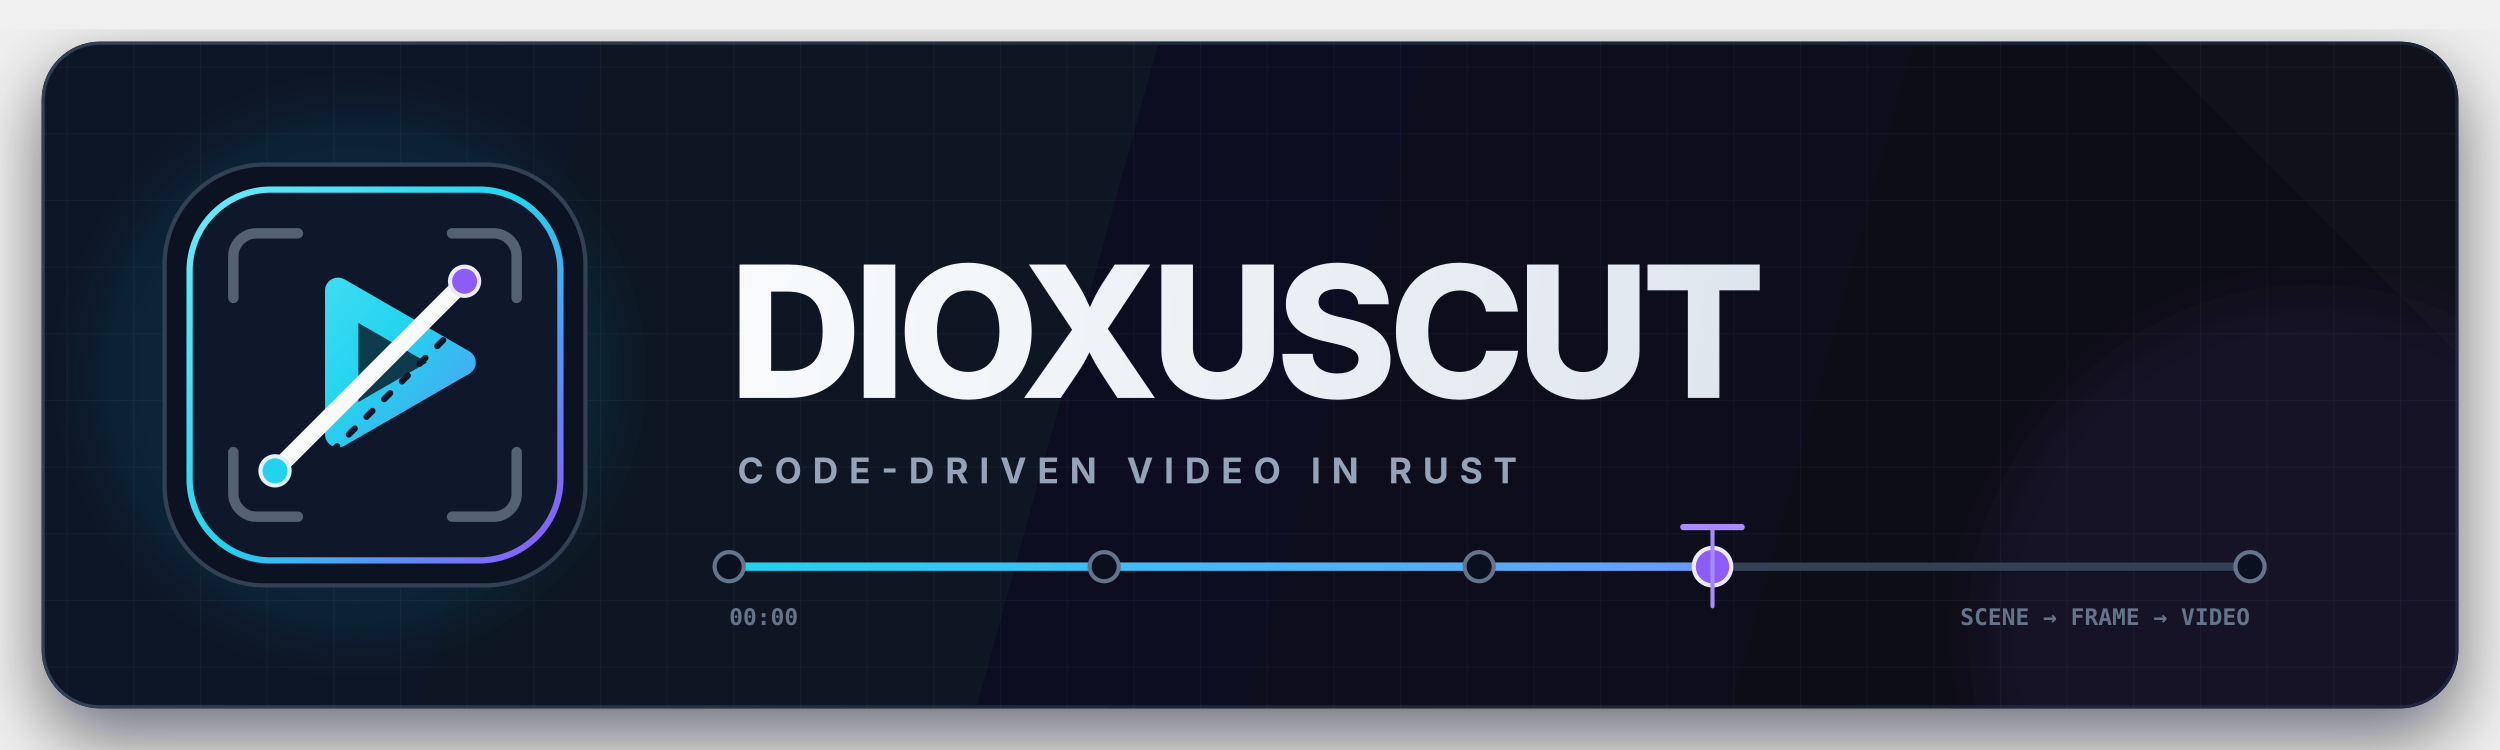
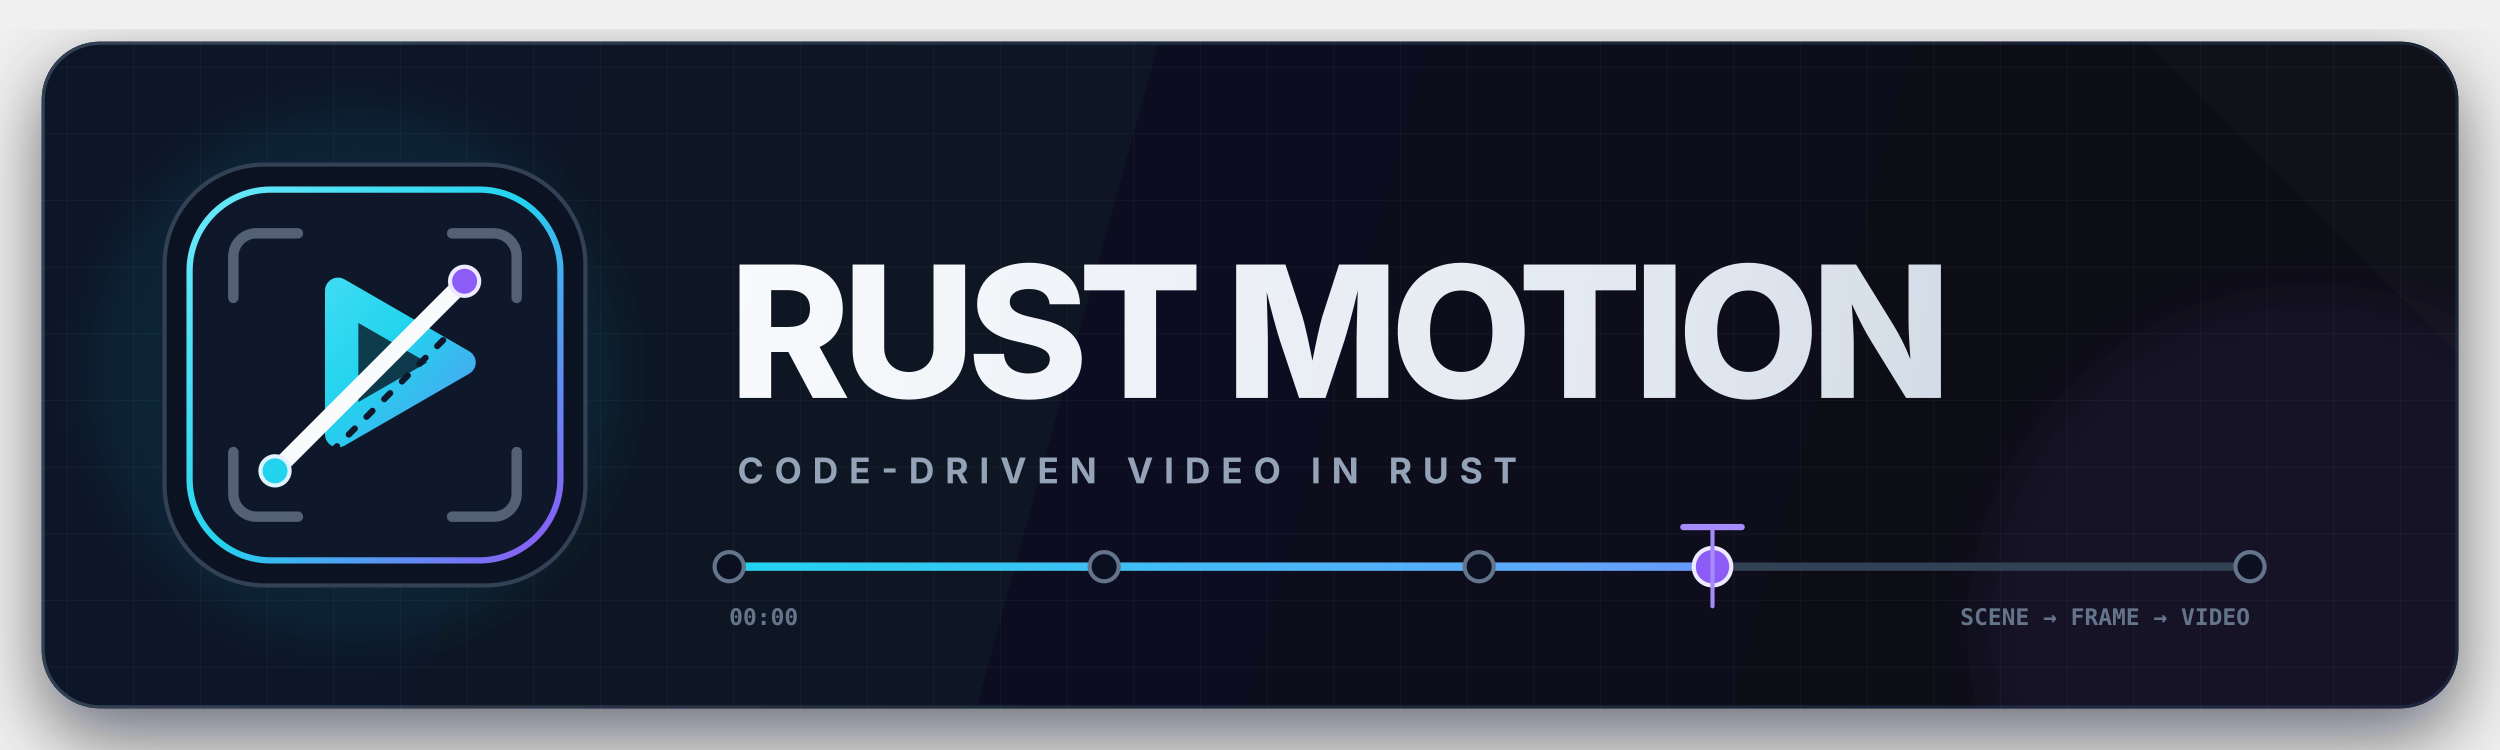
<svg xmlns="http://www.w3.org/2000/svg" viewBox="0 0 1200 360" width="1200" height="360" role="img" aria-labelledby="title desc">
  <defs>
    <linearGradient id="surface" x1="74" y1="36" x2="1126" y2="324" gradientUnits="userSpaceOnUse">
      <stop stop-color="#111827" />
      <stop offset="0.52" stop-color="#0B1020" />
      <stop offset="1" stop-color="#080B12" />
    </linearGradient>
    <linearGradient id="edge" x1="78" y1="48" x2="1110" y2="318" gradientUnits="userSpaceOnUse">
      <stop stop-color="#334155" />
      <stop offset="0.45" stop-color="#1E293B" />
      <stop offset="1" stop-color="#172033" />
    </linearGradient>
    <linearGradient id="brand" x1="96" y1="104" x2="270" y2="256" gradientUnits="userSpaceOnUse">
      <stop stop-color="#67E8F9" />
      <stop offset="0.48" stop-color="#22D3EE" />
      <stop offset="1" stop-color="#8B5CF6" />
    </linearGradient>
    <linearGradient id="wordmark" x1="350" y1="122" x2="1005" y2="208" gradientUnits="userSpaceOnUse">
      <stop stop-color="#F8FAFC" />
      <stop offset="0.68" stop-color="#E2E8F0" />
      <stop offset="1" stop-color="#CBD5E1" />
    </linearGradient>
    <linearGradient id="timeline" x1="350" y1="0" x2="1080" y2="0" gradientUnits="userSpaceOnUse">
      <stop stop-color="#22D3EE" />
      <stop offset="0.56" stop-color="#60A5FA" />
      <stop offset="1" stop-color="#8B5CF6" />
    </linearGradient>
    <pattern id="grid" width="32" height="32" patternUnits="userSpaceOnUse">
      <path d="M32 0H0V32" fill="none" stroke="#94A3B8" stroke-opacity="0.055" />
    </pattern>
    <filter id="brand-glow" x="-40%" y="-40%" width="180%" height="180%">
      <feGaussianBlur stdDeviation="12" />
    </filter>
    <filter id="soft-shadow" x="-20%" y="-20%" width="140%" height="150%">
      <feDropShadow dx="0" dy="14" stdDeviation="18" flood-color="#020617" flood-opacity="0.55" />
    </filter>
    <clipPath id="panel-clip">
      <rect x="20" y="20" width="1160" height="320" rx="28" />
    </clipPath>
  </defs>
  <g filter="url(#soft-shadow)">
    <rect x="20" y="20" width="1160" height="320" rx="28" fill="url(#surface)" />
    <rect x="20.75" y="20.75" width="1158.5" height="318.5" rx="27.25" fill="none" stroke="url(#edge)" stroke-width="1.5" />
  </g>
  <g clip-path="url(#panel-clip)">
    <rect x="20" y="20" width="1160" height="320" fill="url(#grid)" />
    <circle cx="171" cy="180" r="126" fill="#22D3EE" fill-opacity="0.08" filter="url(#brand-glow)" />
    <circle cx="1110" cy="302" r="160" fill="#8B5CF6" fill-opacity="0.075" filter="url(#brand-glow)" />
    <path d="M1030 20H1180V170Z" fill="#FFFFFF" fill-opacity="0.018" />
  </g>
  <g>
    <rect x="79" y="79" width="202" height="202" rx="48" fill="#0B1222" stroke="#334155" stroke-width="2" />
    <rect x="91" y="91" width="178" height="178" rx="39" fill="#0F172A" stroke="url(#brand)" stroke-width="3" />
    <path d="M112 143V123C112 117 117 112 123 112H143M217 112H237C243 112 248 117 248 123V143M248 217V237C248 243 243 248 237 248H217M143 248H123C117 248 112 243 112 237V217" fill="none" stroke="#94A3B8" stroke-opacity="0.52" stroke-width="5" stroke-linecap="round" />
    <path d="M156 139.5C156 134.7 161.2 131.7 165.4 134.1L225.2 168.6C229.4 171 229.4 177 225.2 179.4L165.4 213.9C161.2 216.3 156 213.3 156 208.5Z" fill="url(#brand)" />
    <path d="M172 155L205 174L172 193Z" fill="#07111F" fill-opacity="0.78" />
    <path d="M133 225L222 136" fill="none" stroke="#F8FAFC" stroke-width="8" stroke-linecap="round" />
    <path d="M142 234L231 145" fill="none" stroke="#0F172A" stroke-width="3" stroke-linecap="round" stroke-dasharray="4 8" />
    <circle cx="132" cy="226" r="7" fill="#22D3EE" stroke="#E0F2FE" stroke-width="2" />
    <circle cx="223" cy="135" r="7" fill="#8B5CF6" stroke="#EDE9FE" stroke-width="2" />
  </g>
  <g font-family="Inter, ui-sans-serif, system-ui, -apple-system, BlinkMacSystemFont, 'Segoe UI', sans-serif">
-     <text x="350" y="191" fill="url(#wordmark)" font-size="88" font-weight="760" letter-spacing="-4">DIOXUSCUT</text>
+     <text x="350" y="191" fill="url(#wordmark)" font-size="88" font-weight="760" letter-spacing="-4">RUST MOTION</text>
    <text x="354" y="232" fill="#94A3B8" font-size="17" font-weight="650" letter-spacing="5.2">CODE-DRIVEN VIDEO IN RUST</text>
  </g>
  <g>
    <rect x="350" y="270" width="730" height="4" rx="2" fill="#334155" />
    <rect x="350" y="270" width="472" height="4" rx="2" fill="url(#timeline)" />
    <g fill="#0B1020" stroke="#64748B" stroke-width="2">
      <circle cx="350" cy="272" r="7" />
      <circle cx="530" cy="272" r="7" />
      <circle cx="710" cy="272" r="7" />
      <circle cx="1080" cy="272" r="7" />
    </g>
    <circle cx="822" cy="272" r="9" fill="#8B5CF6" stroke="#EDE9FE" stroke-width="2" />
    <path d="M822 253V291" stroke="#A78BFA" stroke-width="2" stroke-linecap="round" />
    <path d="M808 253H836" stroke="#A78BFA" stroke-width="3" stroke-linecap="round" />
    <g fill="#64748B" font-family="ui-monospace, SFMono-Regular, Menlo, Monaco, Consolas, monospace" font-size="11" font-weight="600">
      <text x="350" y="300">00:00</text>
      <text x="1080" y="300" text-anchor="end">SCENE → FRAME → VIDEO</text>
    </g>
  </g>
</svg>
